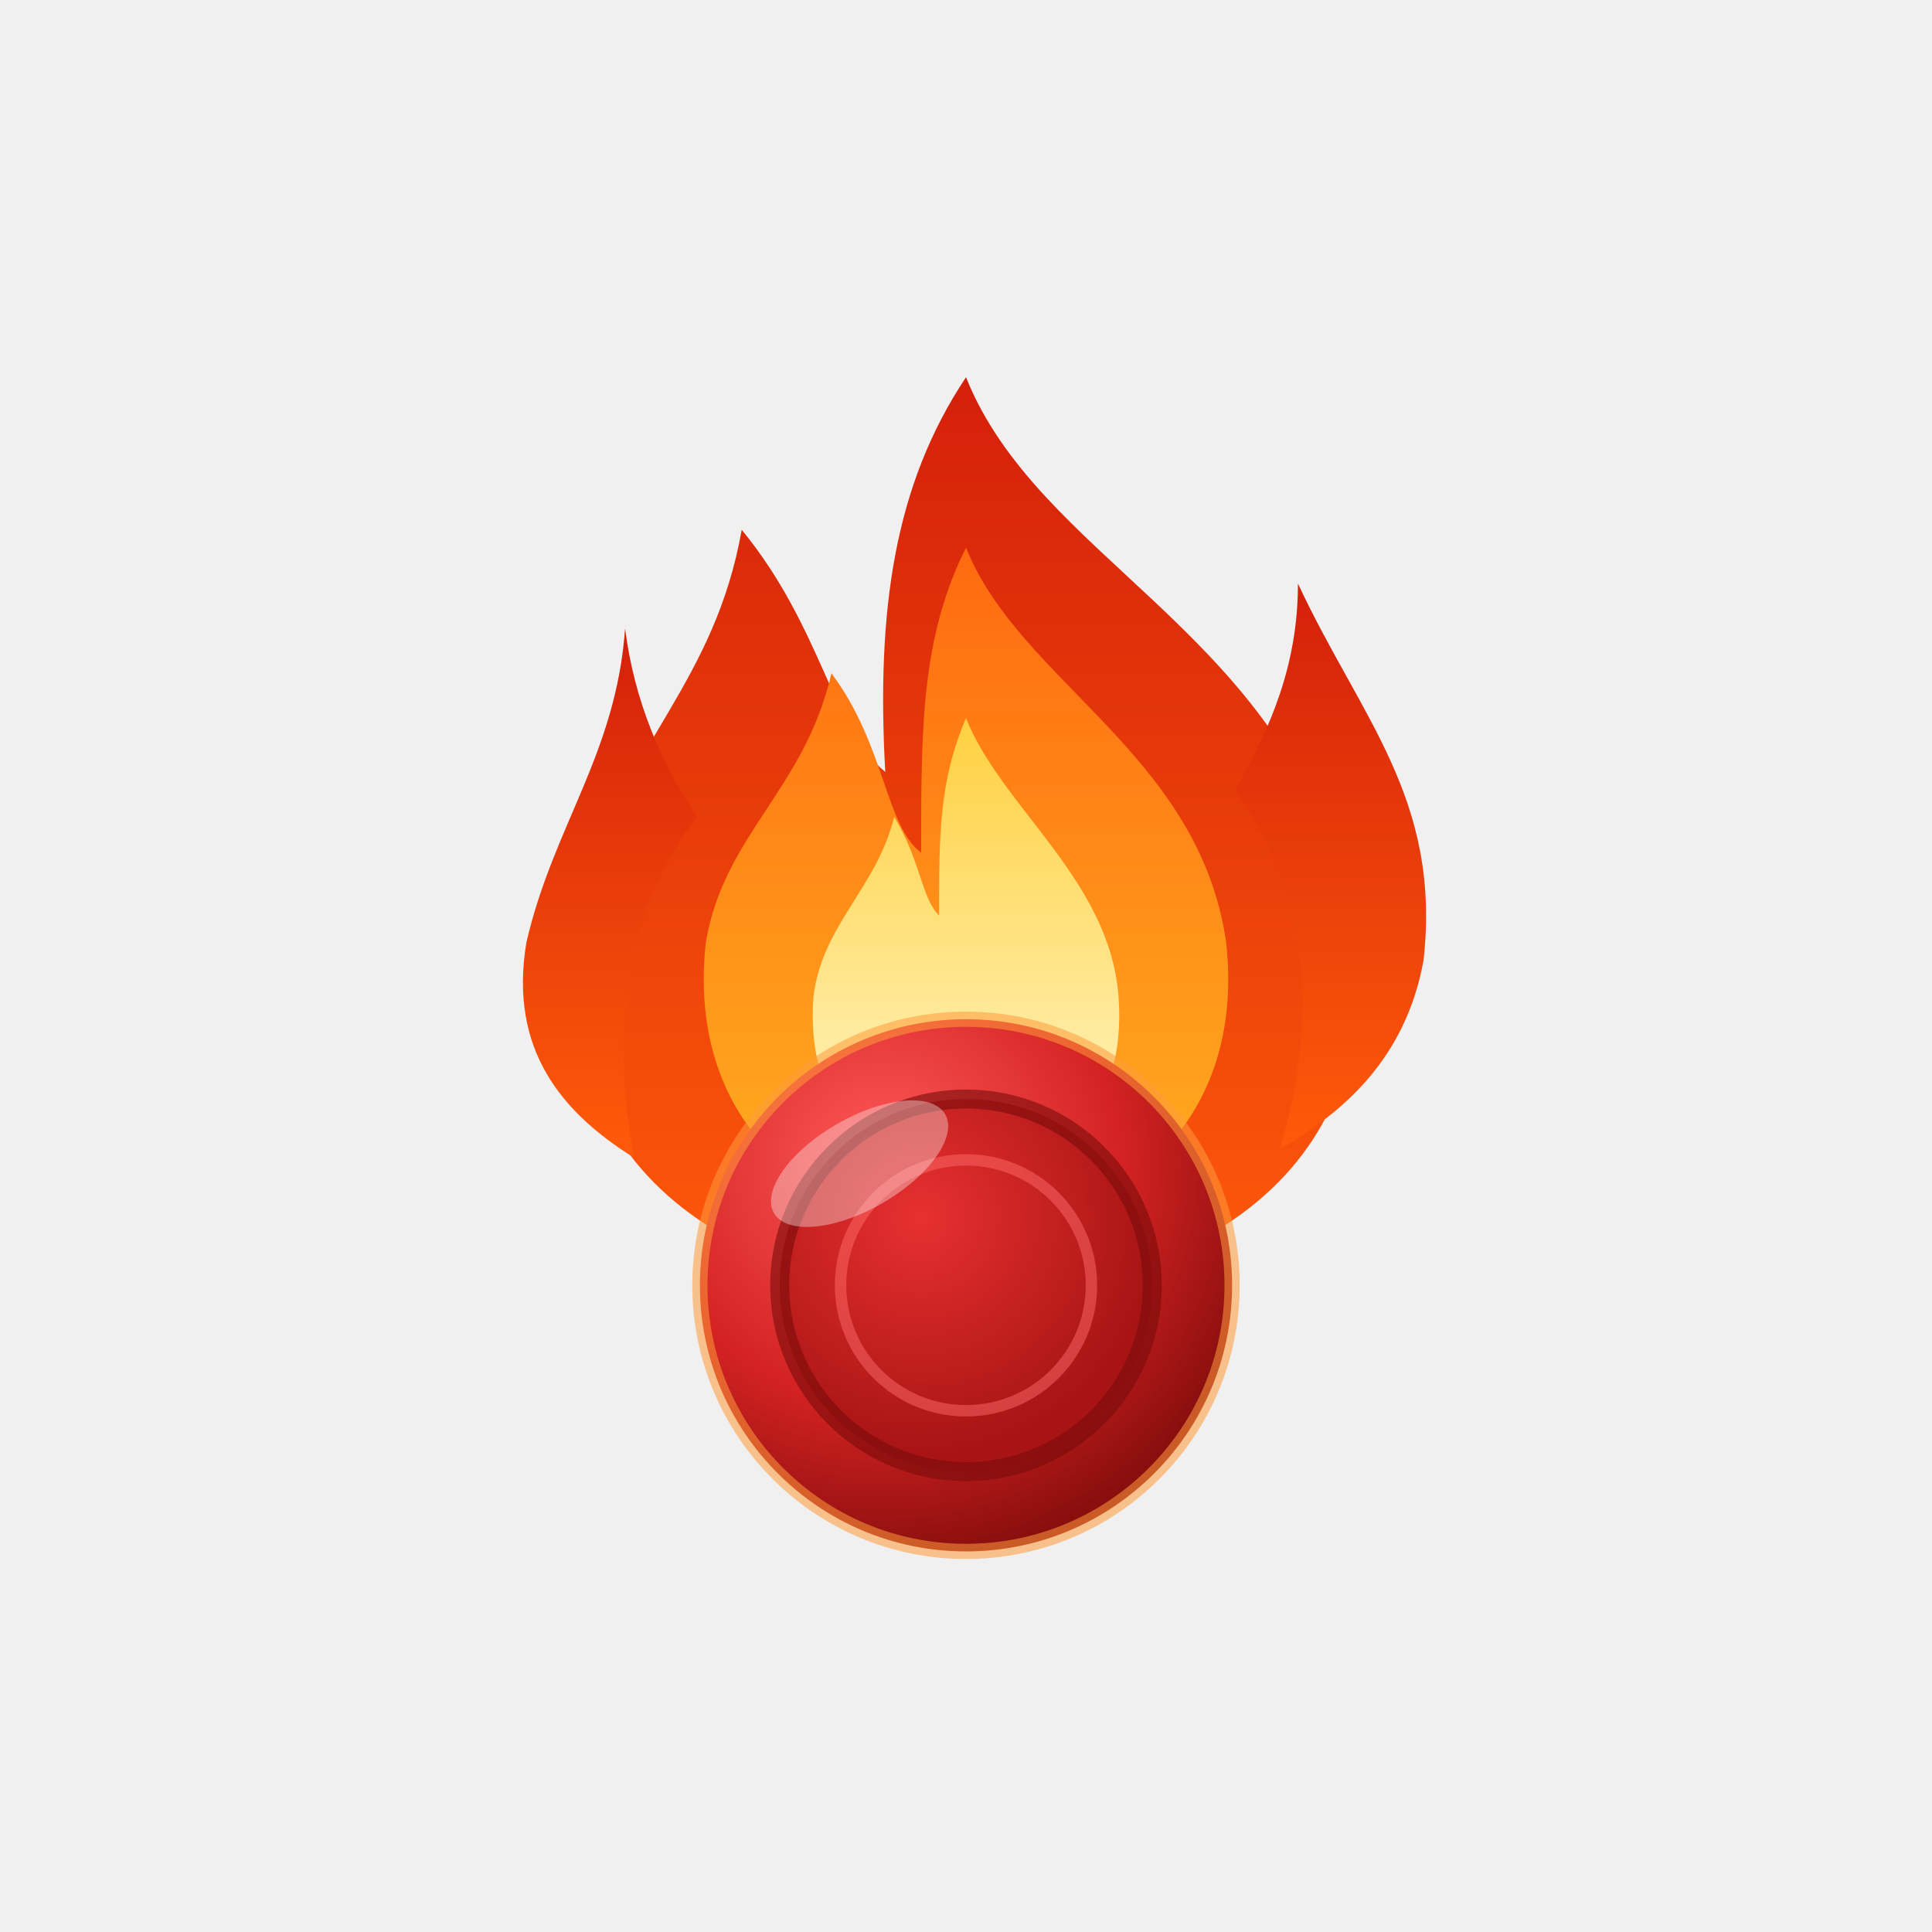
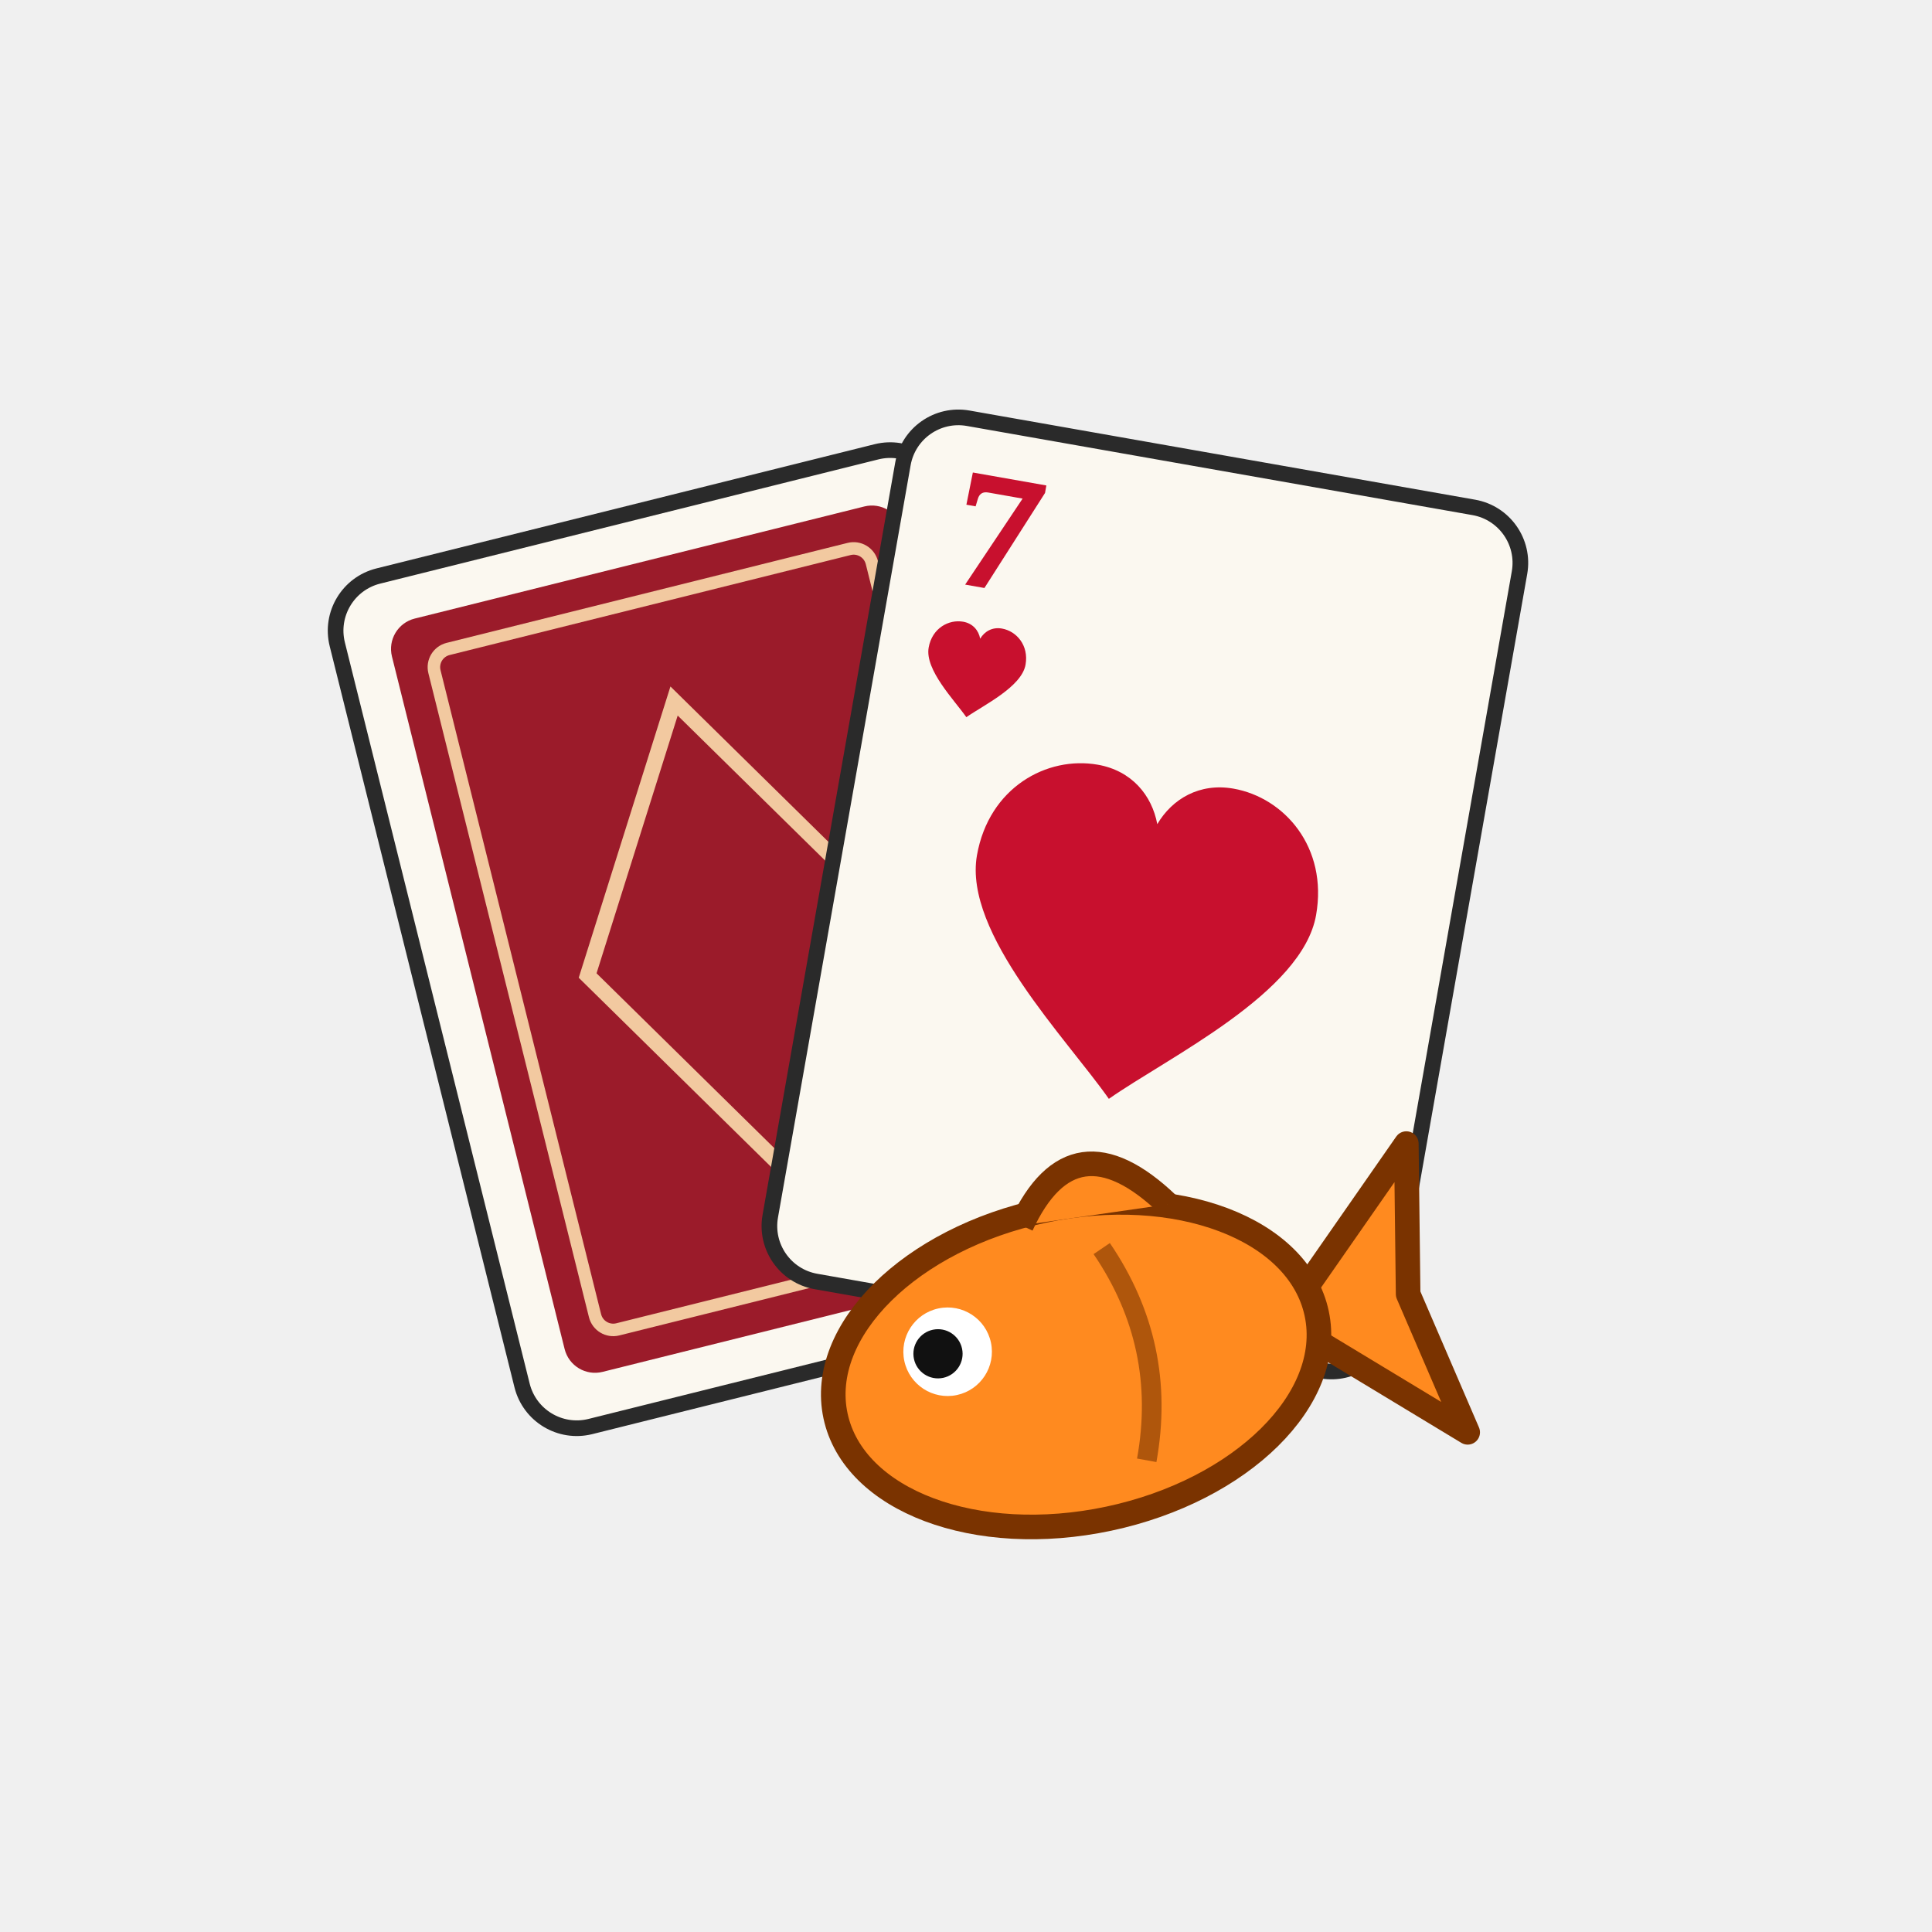
<svg xmlns="http://www.w3.org/2000/svg" width="432" height="432" viewBox="0 0 432 432">
-   <defs>
-     <linearGradient id="flameOuter" x1="0" y1="1" x2="0" y2="0">
-       <stop offset="0" stop-color="#ff5a0a" />
-       <stop offset="1" stop-color="#d4200a" />
-     </linearGradient>
-     <linearGradient id="flameMid" x1="0" y1="1" x2="0" y2="0">
-       <stop offset="0" stop-color="#ffb020" />
-       <stop offset="1" stop-color="#ff6a10" />
-     </linearGradient>
-     <linearGradient id="flameCore" x1="0" y1="1" x2="0" y2="0">
-       <stop offset="0" stop-color="#fff6c8" />
-       <stop offset="1" stop-color="#ffd040" />
-     </linearGradient>
-     <radialGradient id="disc" cx="194" cy="252" r="105" gradientUnits="userSpaceOnUse">
-       <stop offset="0" stop-color="#ff5a5a" />
-       <stop offset="0.6" stop-color="#d42222" />
-       <stop offset="1" stop-color="#8a0e0e" />
-     </radialGradient>
-     <radialGradient id="face" cx="204" cy="266" r="62" gradientUnits="userSpaceOnUse">
-       <stop offset="0" stop-color="#e83030" />
-       <stop offset="1" stop-color="#a81414" />
-     </radialGradient>
-   </defs>
-   <g transform="translate(216 216) scale(0.85) translate(-216 -200)">
-     <g transform="translate(216 300) scale(1.18) translate(-216 -300)">
-       <path fill="url(#flameOuter)" d="M216 84 C232 124 284 140 300 196 C312 240 292 284 216 290 C140 284 120 240 132 196 C140 166 160 152 166 118 C184 140 186 162 198 172 C196 136 200 108 216 84 Z" />
-       <path fill="url(#flameOuter)" d="M290 130 C304 160 322 178 318 214 C314 236 300 248 286 256 C296 222 290 196 276 176 C284 162 290 148 290 130 Z" />
-       <path fill="url(#flameOuter)" d="M140 140 C138 168 124 184 118 210 C114 234 126 248 142 258 C136 226 142 200 156 182 C148 170 142 156 140 140 Z" />
-       <path fill="url(#flameMid)" d="M216 122 C228 152 268 168 274 210 C278 246 256 272 216 274 C176 272 154 246 158 210 C162 186 180 176 186 150 C198 166 198 184 206 190 C206 162 206 142 216 122 Z" />
-       <path fill="url(#flameCore)" d="M216 160 C224 180 248 196 250 222 C252 248 236 262 216 262 C196 262 180 248 182 222 C184 206 196 198 200 182 C206 192 206 200 210 204 C210 186 210 174 216 160 Z" />
+   <g transform="translate(216 216)">
+     <g transform="translate(-52 -6) rotate(-14)">
+       <rect x="-70" y="-98" width="140" height="196" rx="12.6" fill="#fbf8f0" stroke="#2a2a2a" stroke-width="3.5" />
+       <rect x="-58.8" y="-86.8" width="117.6" height="173.6" rx="7" fill="#9b1b2a" />
+       <rect x="-50.4" y="-78.4" width="100.8" height="156.8" rx="4.2" fill="none" stroke="#f2c9a0" stroke-width="2.8" />
+       <path d="M0,-54.88 L33.6,0 L0,54.88 L-33.6,0 Z" fill="none" stroke="#f2c9a0" stroke-width="3.5" />
    </g>
-     <circle cx="216" cy="284" r="70" fill="url(#disc)" />
-     <circle cx="216" cy="284" r="70" fill="none" stroke="#ff9a3a" stroke-width="4" opacity="0.55" />
-     <circle cx="216" cy="284" r="49" fill="url(#face)" />
-     <circle cx="216" cy="284" r="49" fill="none" stroke="#7a0a0a" stroke-width="5" opacity="0.6" />
-     <circle cx="216" cy="284" r="33" fill="none" stroke="#ff6a6a" stroke-width="3" opacity="0.5" />
-     <ellipse cx="188" cy="252" rx="26" ry="12" fill="#ffffff" opacity="0.35" transform="rotate(-30 188 252)" />
+     <g transform="translate(40 -16) rotate(10)">
+       <rect x="-70" y="-98" width="140" height="196" rx="12.6" fill="#fbf8f0" stroke="#2a2a2a" stroke-width="3.5" />
+       <text x="-46.2" y="-61.25" font-family="Georgia,serif" font-weight="bold" font-size="35" fill="#c8102e" text-anchor="middle">7</text>
+       <path transform="translate(-46.2 -42) scale(0.22)" d="M0,45 C-15,30 -50,5 -50,-18 C-50,-38 -35,-50 -20,-50 C-10,-50 -3,-44 0,-36 C3,-44 10,-50 20,-50 C35,-50 50,-38 50,-18 C50,5 15,30 0,45 Z" fill="#c8102e" />
+       <path transform="translate(0 11.76) scale(0.77)" d="M0,45 C-15,30 -50,5 -50,-18 C-50,-38 -35,-50 -20,-50 C-10,-50 -3,-44 0,-36 C3,-44 10,-50 20,-50 C35,-50 50,-38 50,-18 C50,5 15,30 0,45 Z" fill="#c8102e" />
+     </g>
+     <g transform="translate(30 88) rotate(-12) scale(1.1)">
+       <path d="M38,0 L70,-30 L64,0 L70,30 Z" fill="#ff8a1f" stroke="#7a3300" stroke-width="5" stroke-linejoin="round" />
+       <ellipse cx="-5" cy="0" rx="50" ry="32" fill="#ff8a1f" stroke="#7a3300" stroke-width="5" />
+       <path d="M-10,-30 Q5,-50 20,-28" fill="#ff8a1f" stroke="#7a3300" stroke-width="5" />
+       <path d="M5,-22 Q14,0 5,22" fill="none" stroke="#7a3300" stroke-width="4" opacity="0.6" />
+       <circle cx="-30" cy="-8" r="9" fill="#fff" />
+       <circle cx="-32" cy="-8" r="5" fill="#111" />
+     </g>
  </g>
</svg>
